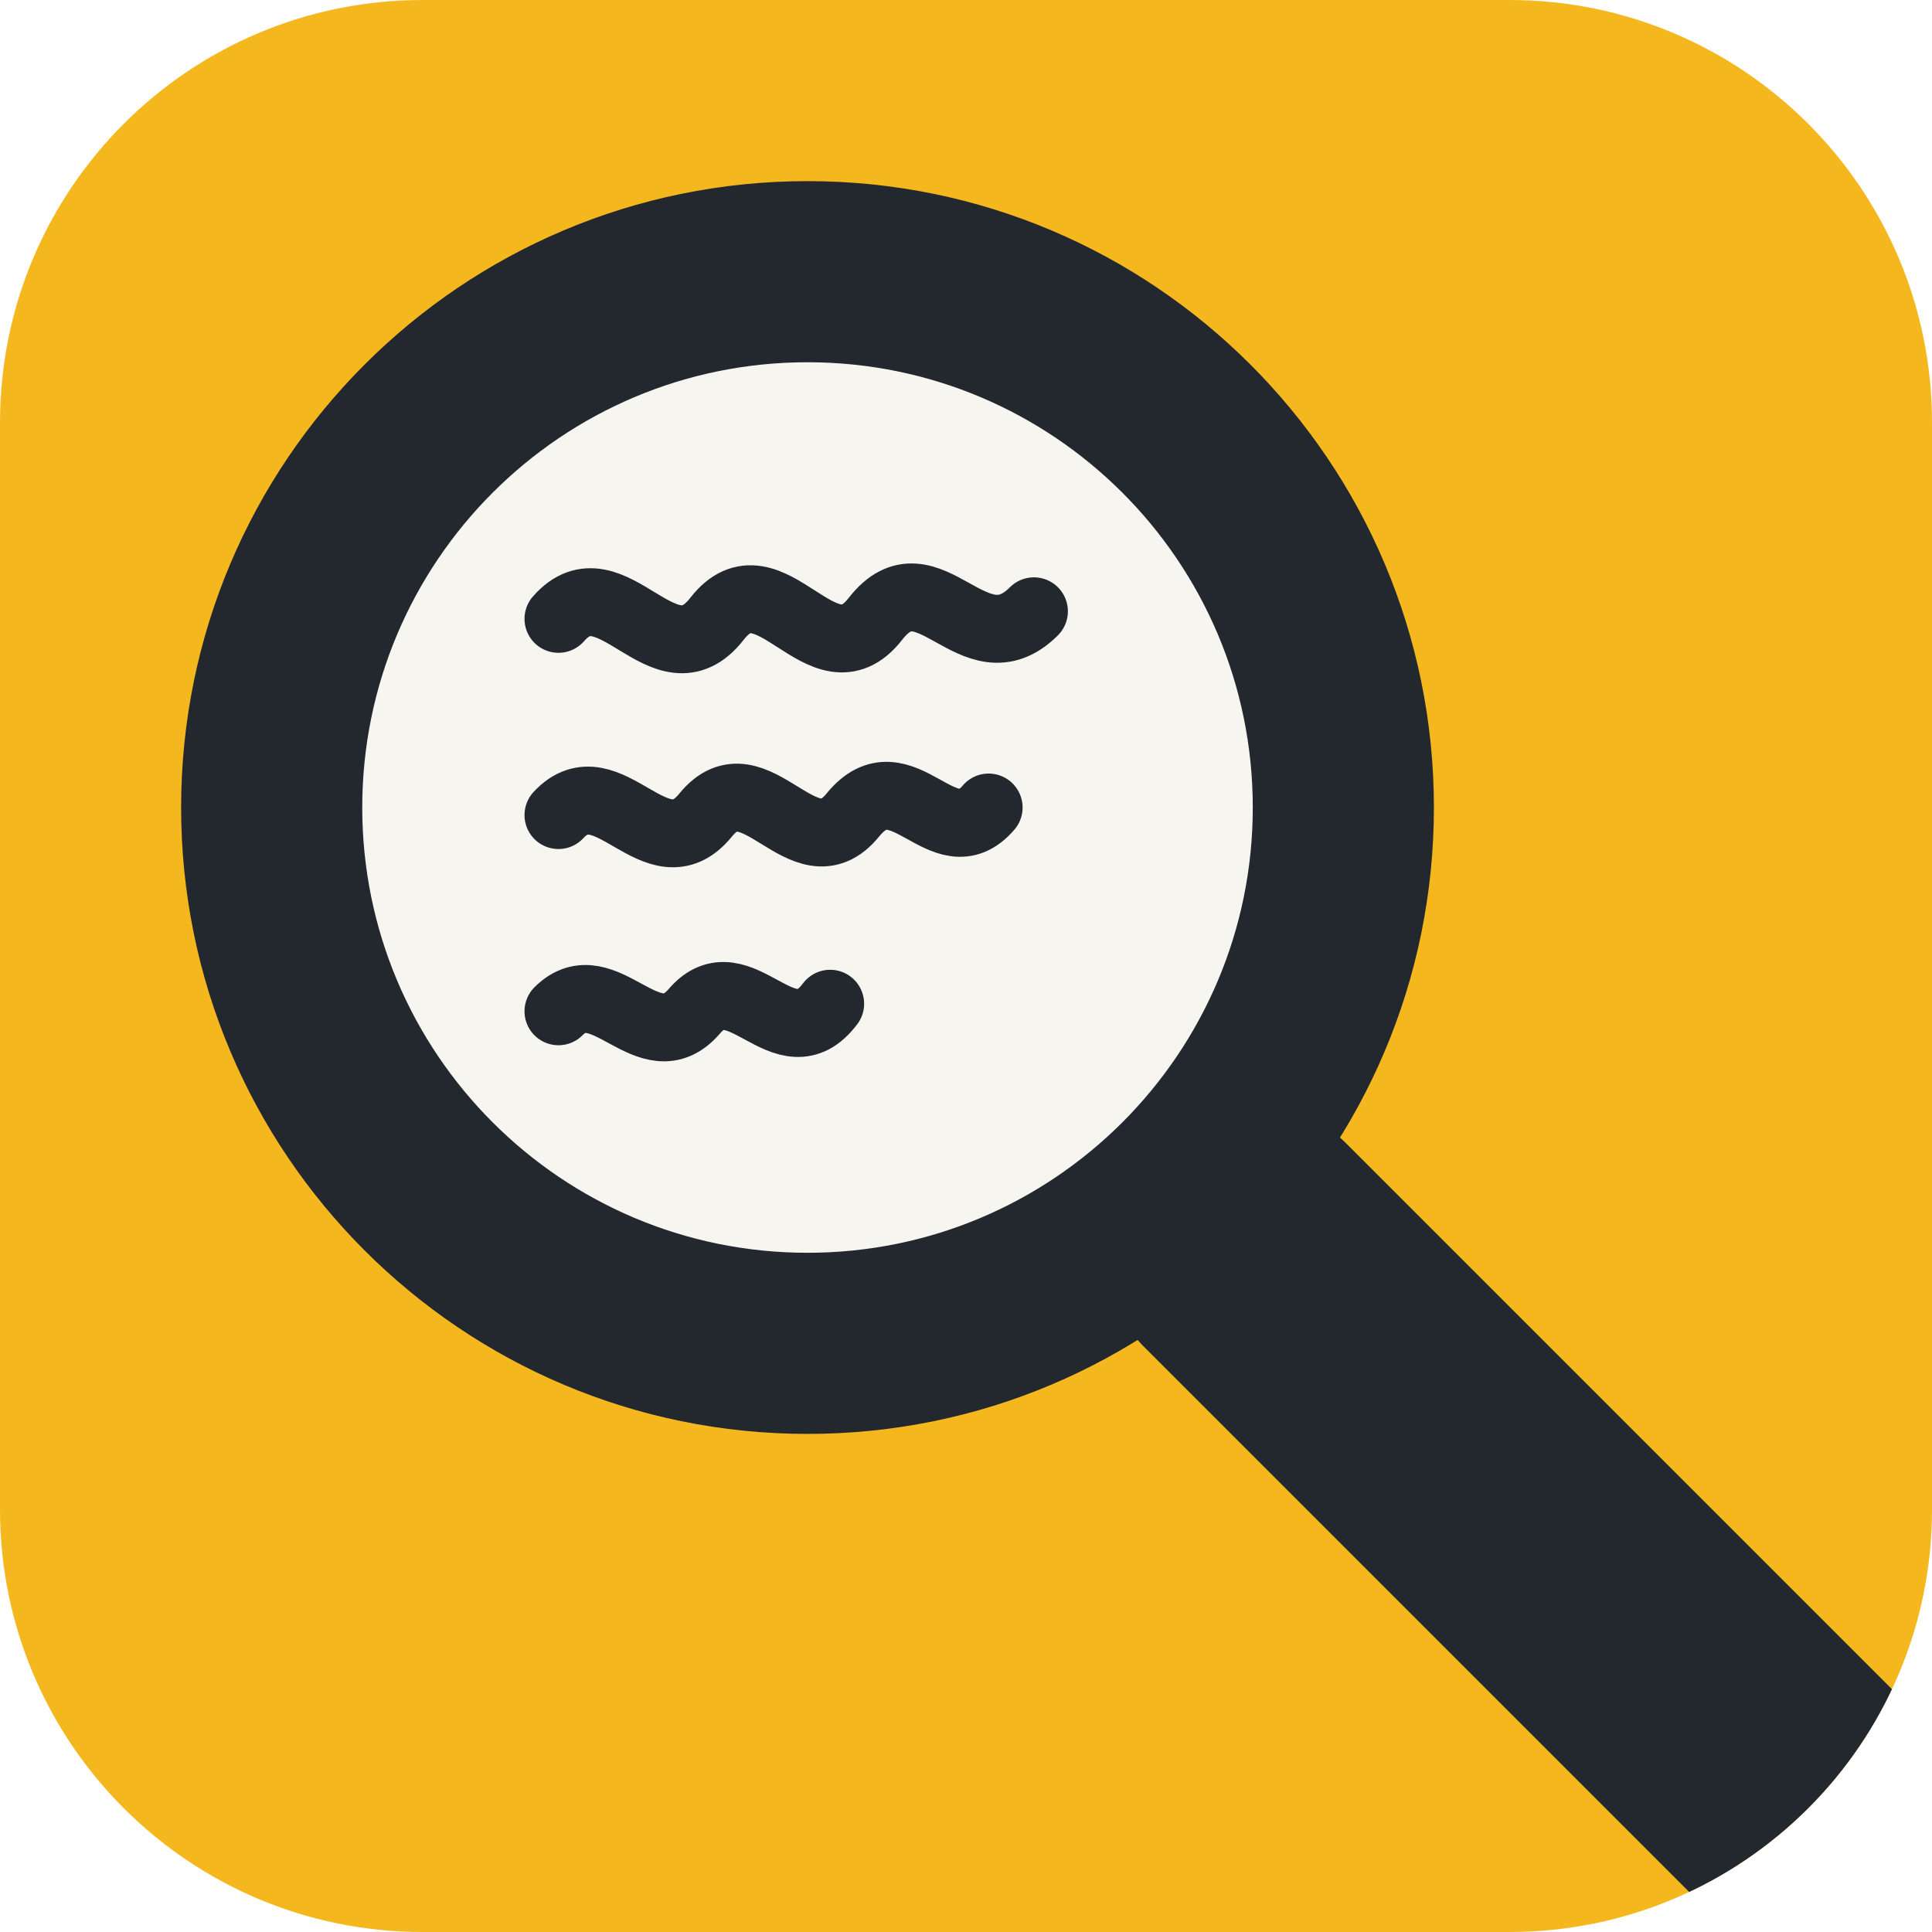
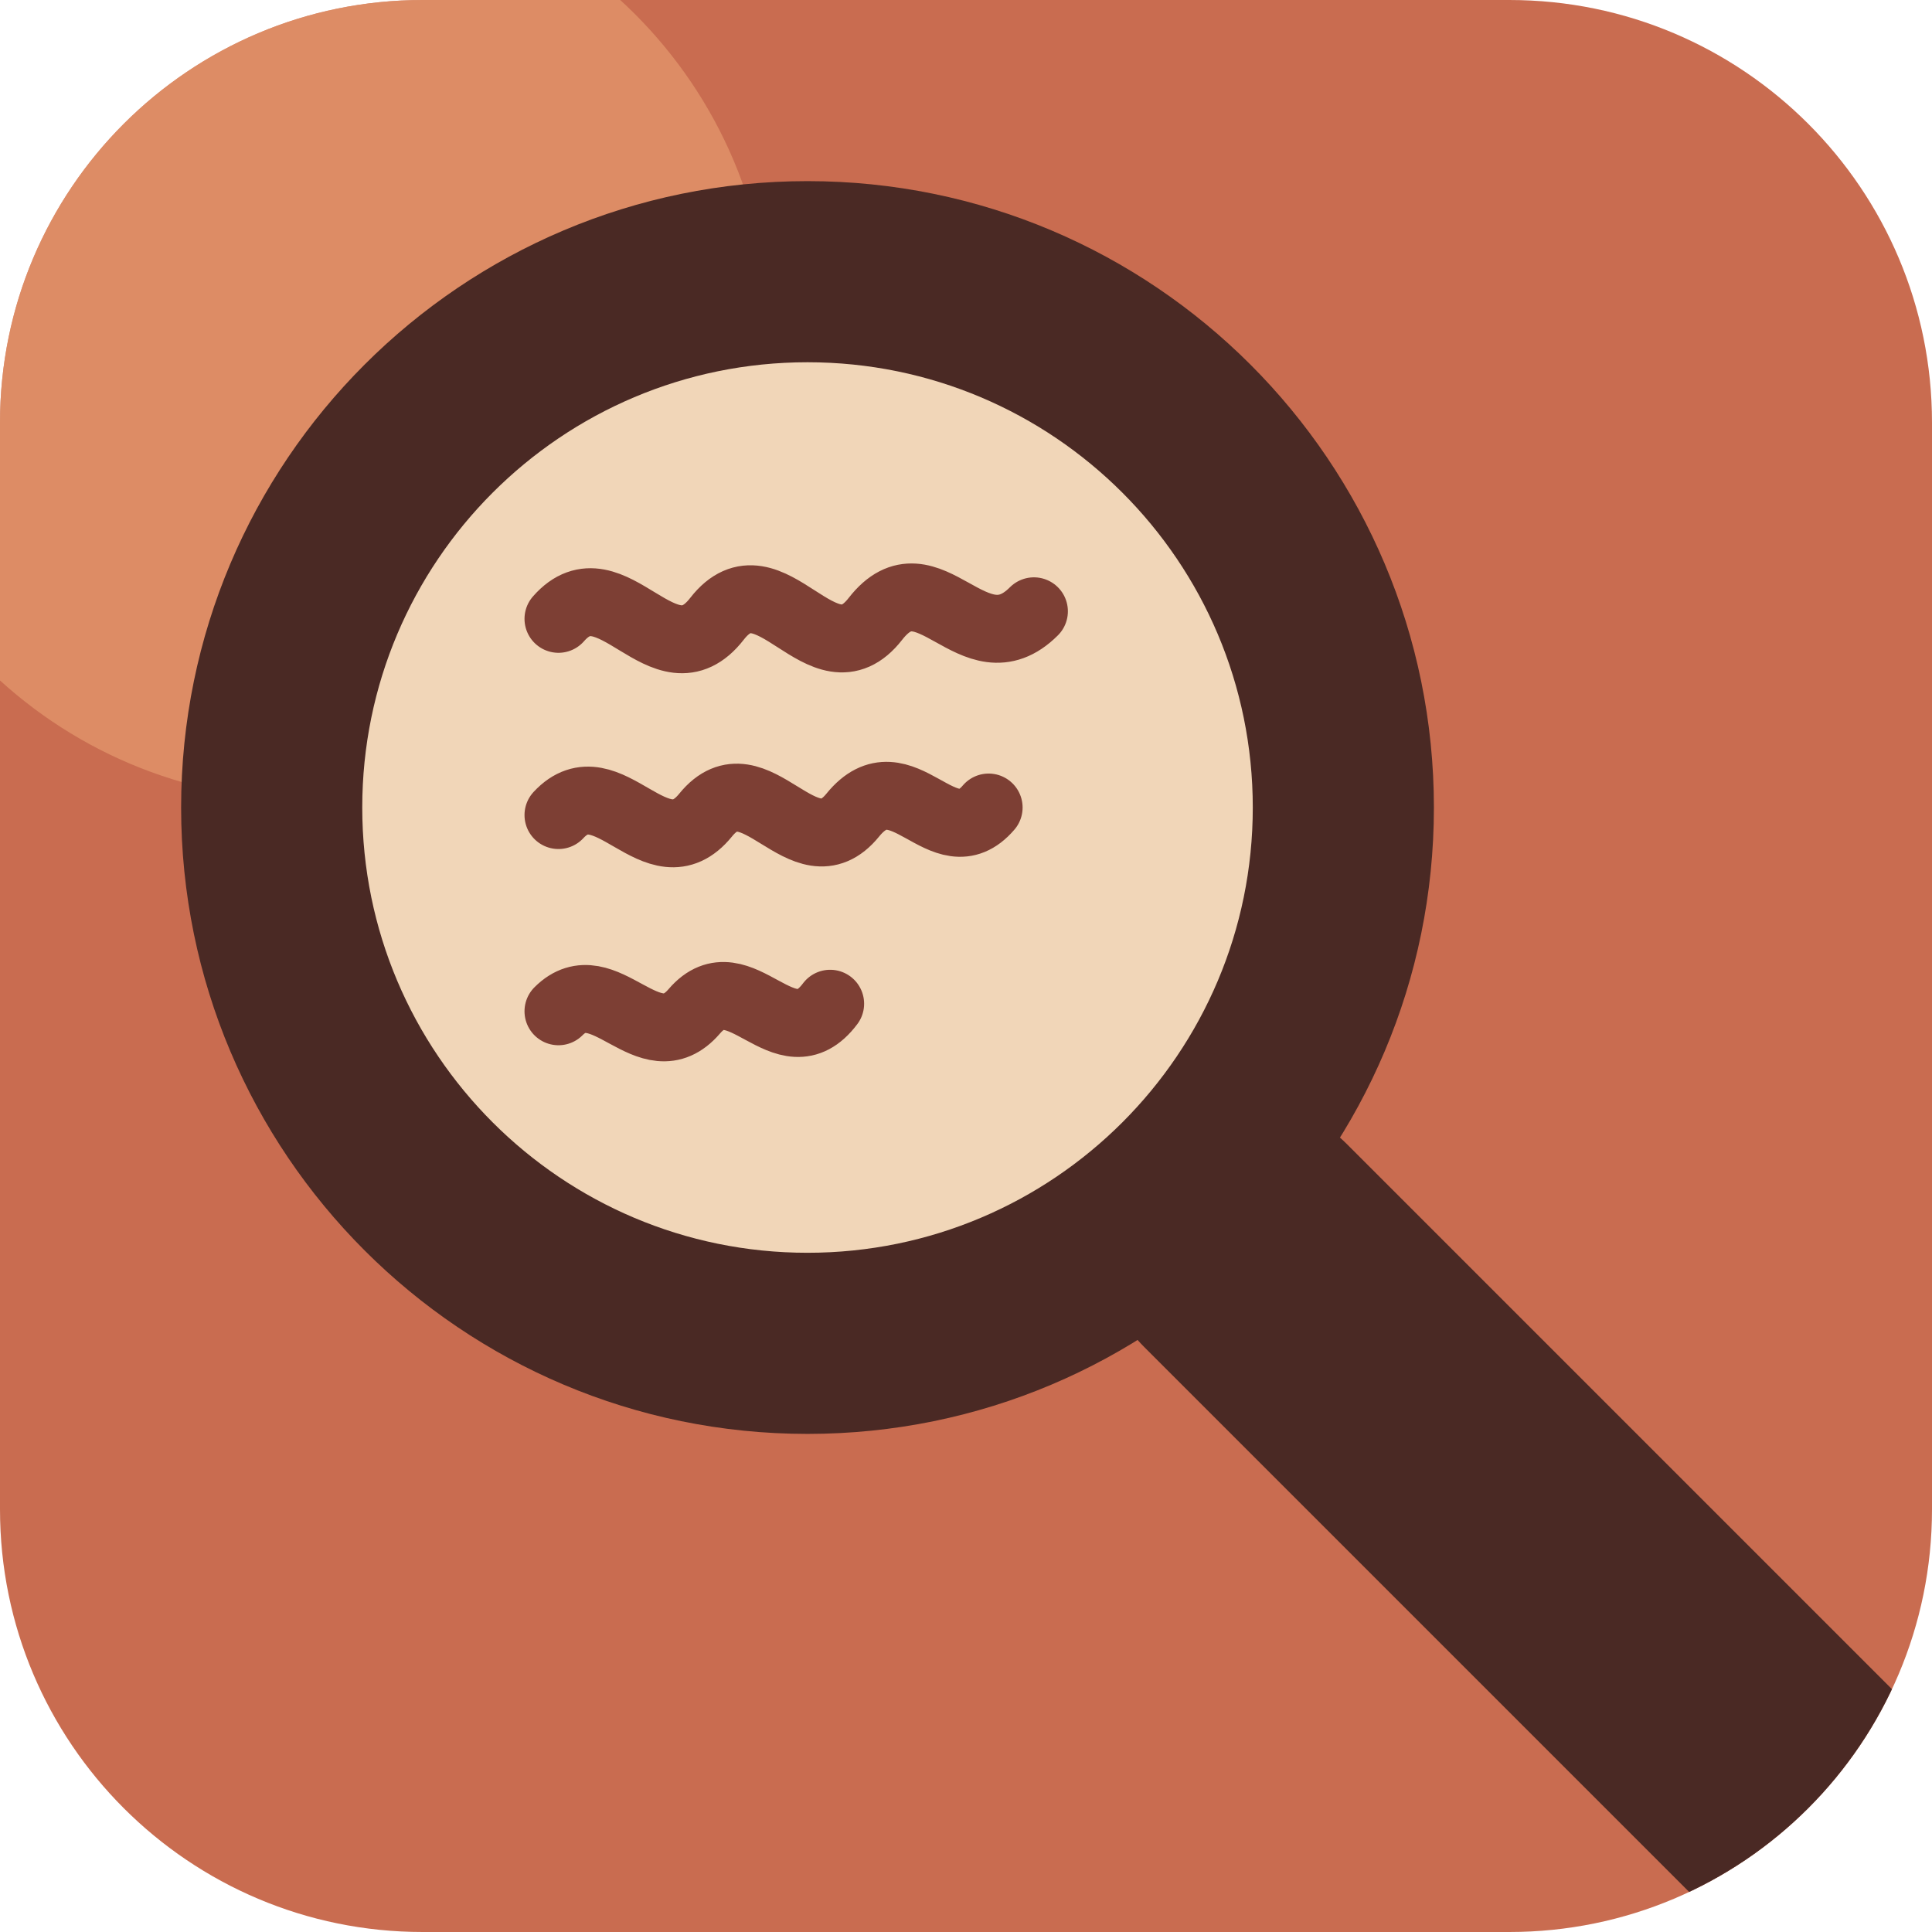
<svg xmlns="http://www.w3.org/2000/svg" viewBox="0 0 512 512">
  <defs>
    <clipPath id="tile">
      <rect width="512" height="512" rx="112" />
    </clipPath>
  </defs>
  <g clip-path="url(#tile)">
-     <rect width="512" height="512" fill="#F5B71E" />
-     <path d="m330 330 190 190" fill="none" stroke="#23272E" stroke-width="76" stroke-linecap="round" />
-     <circle cx="214" cy="214" r="166" fill="#23272E" />
-     <circle cx="214" cy="214" r="118" fill="#F7F5F0" />
-     <g fill="none" stroke="#23272E" stroke-width="18" stroke-linecap="round" stroke-linejoin="round">
+     <rect width="512" height="512" fill="#C96C50" />
+     <circle cx="82" cy="90" r="122" fill="#E59A6E" opacity=".7" />
+     <path d="m330 330 190 190" fill="none" stroke="#4A2924" stroke-width="76" stroke-linecap="round" />
+     <circle cx="214" cy="214" r="166" fill="#4A2924" />
+     <circle cx="214" cy="214" r="118" fill="#F1D6B8" />
+     <g fill="none" stroke="#7D3F34" stroke-width="18" stroke-linecap="round" stroke-linejoin="round">
      <path d="M148 164c14-16 28 18 42 0s28 18 42 0 26 14 42-2" />
      <path d="M148 216c13-14 26 16 39 0s26 16 39 0 24 12 36-2" />
      <path d="M148 268c12-12 24 14 36 0s24 14 36-2" />
    </g>
  </g>
</svg>
